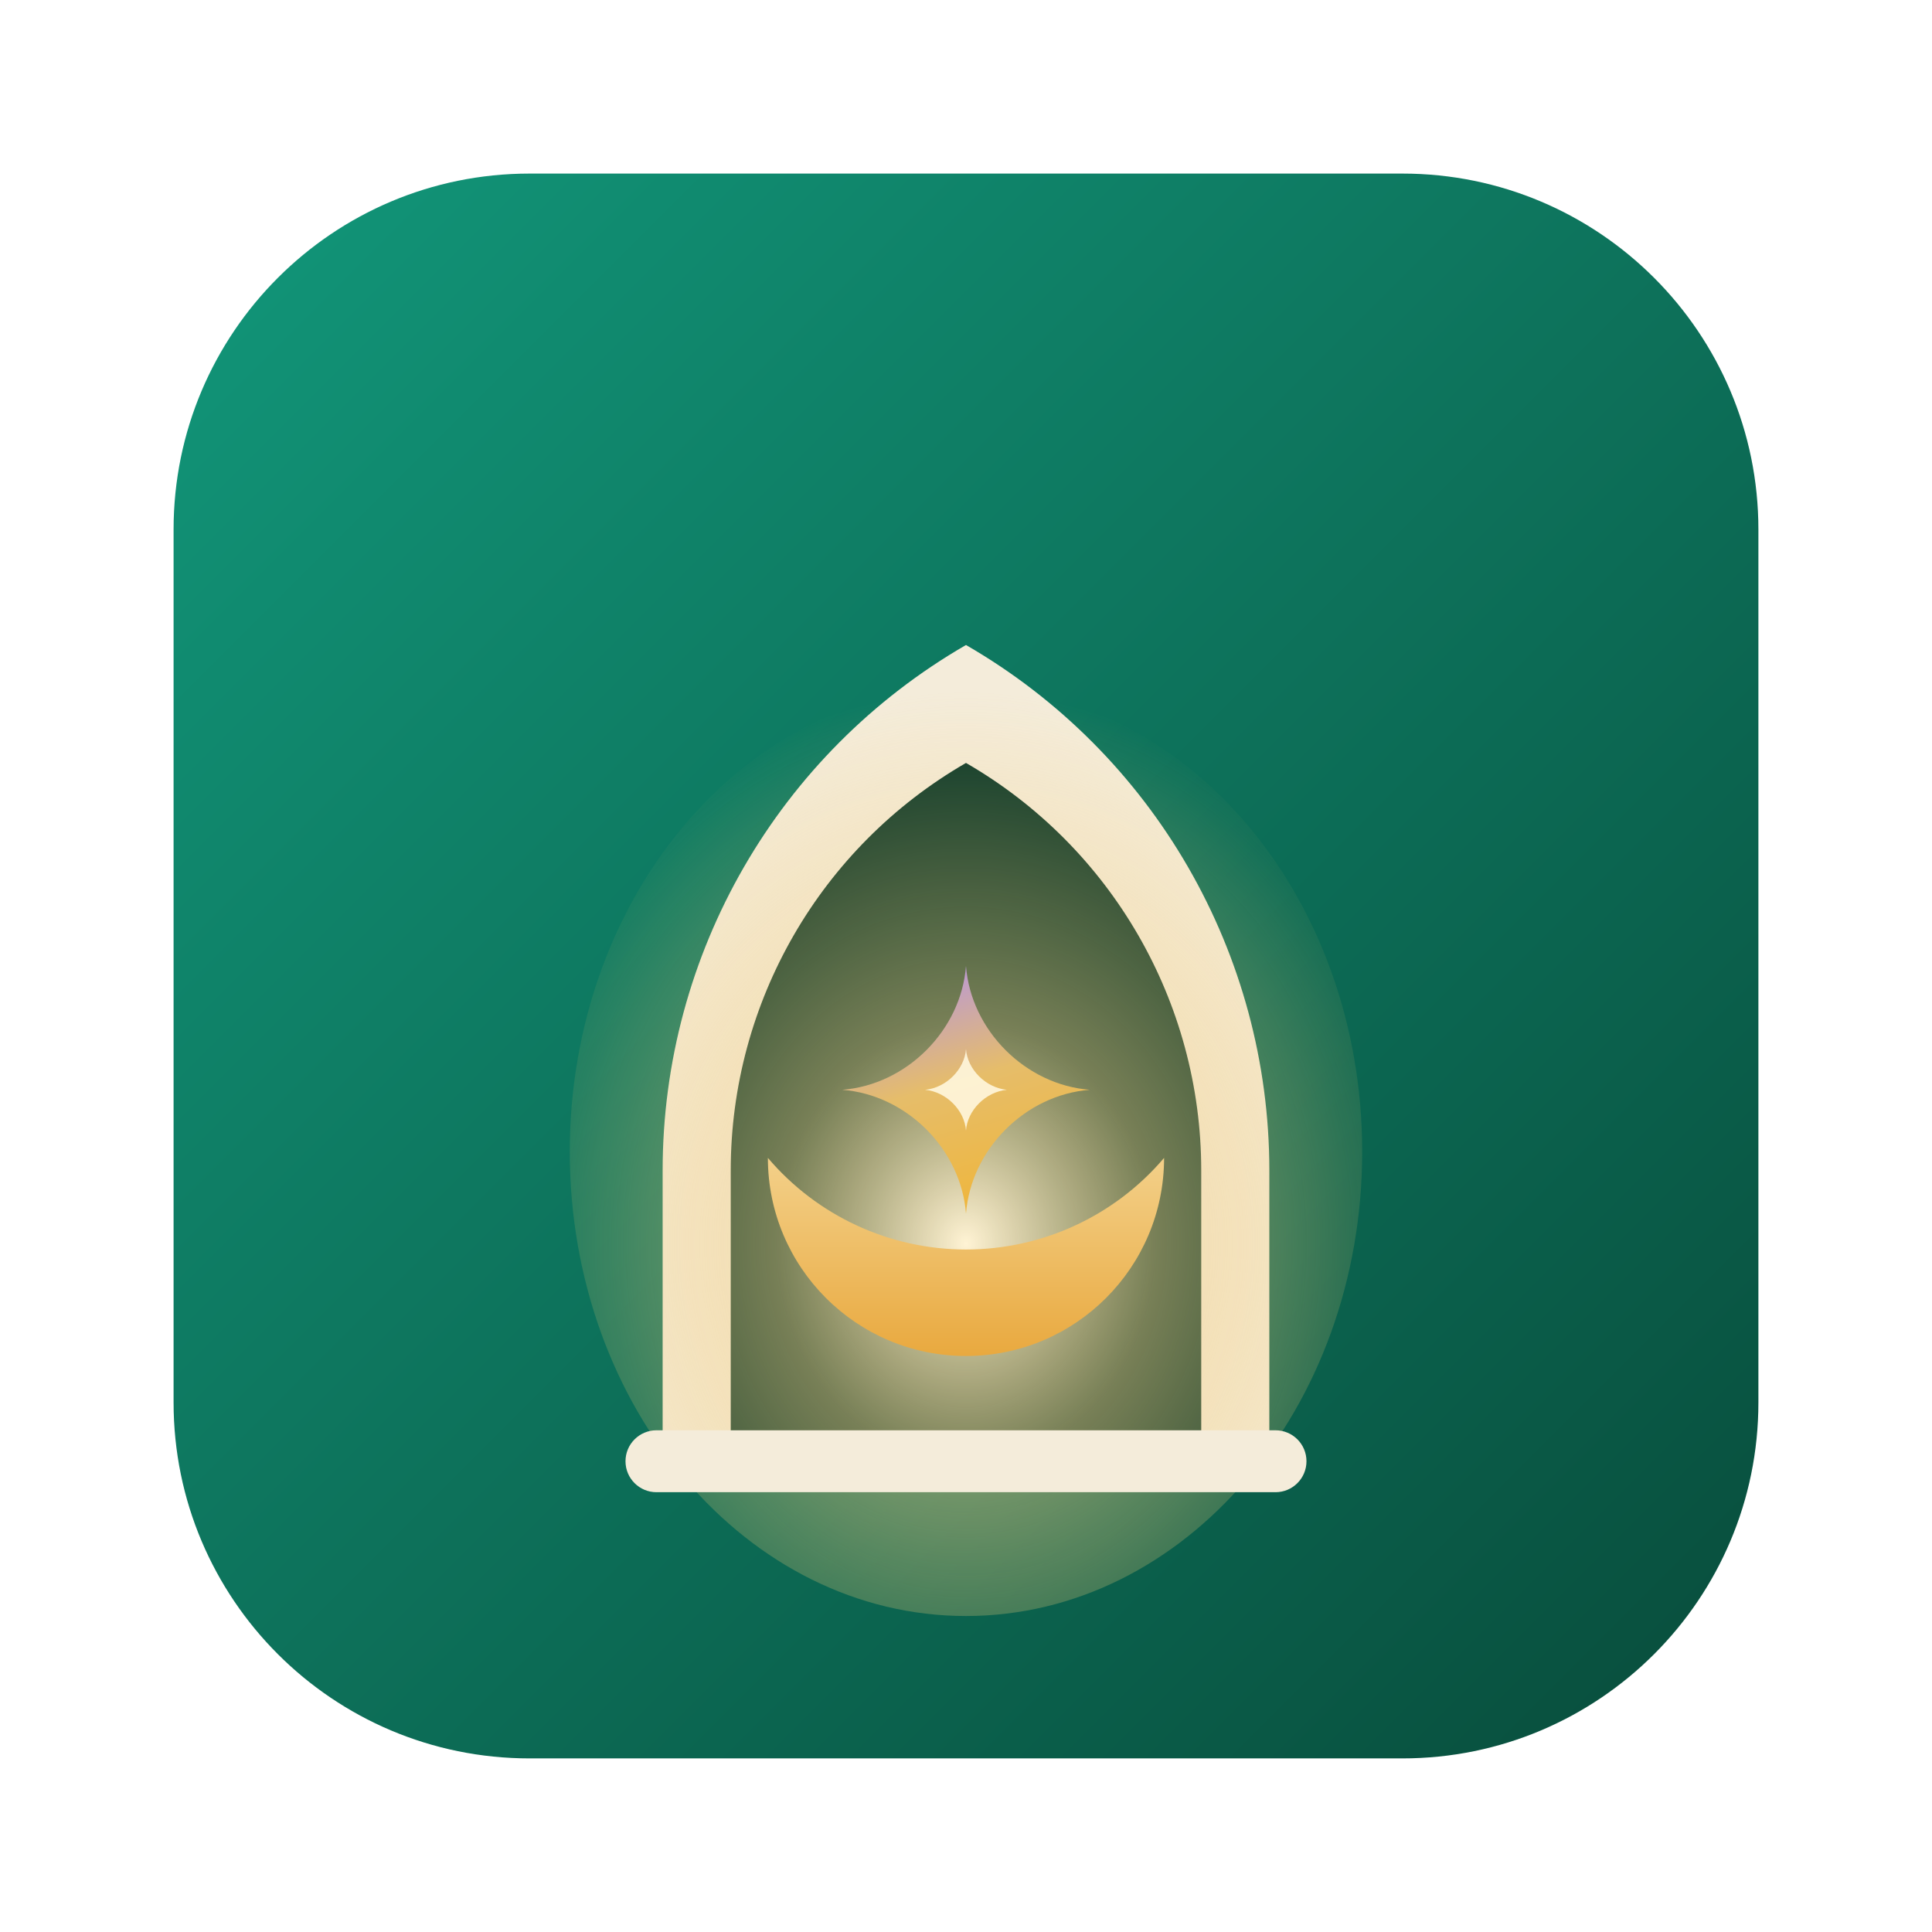
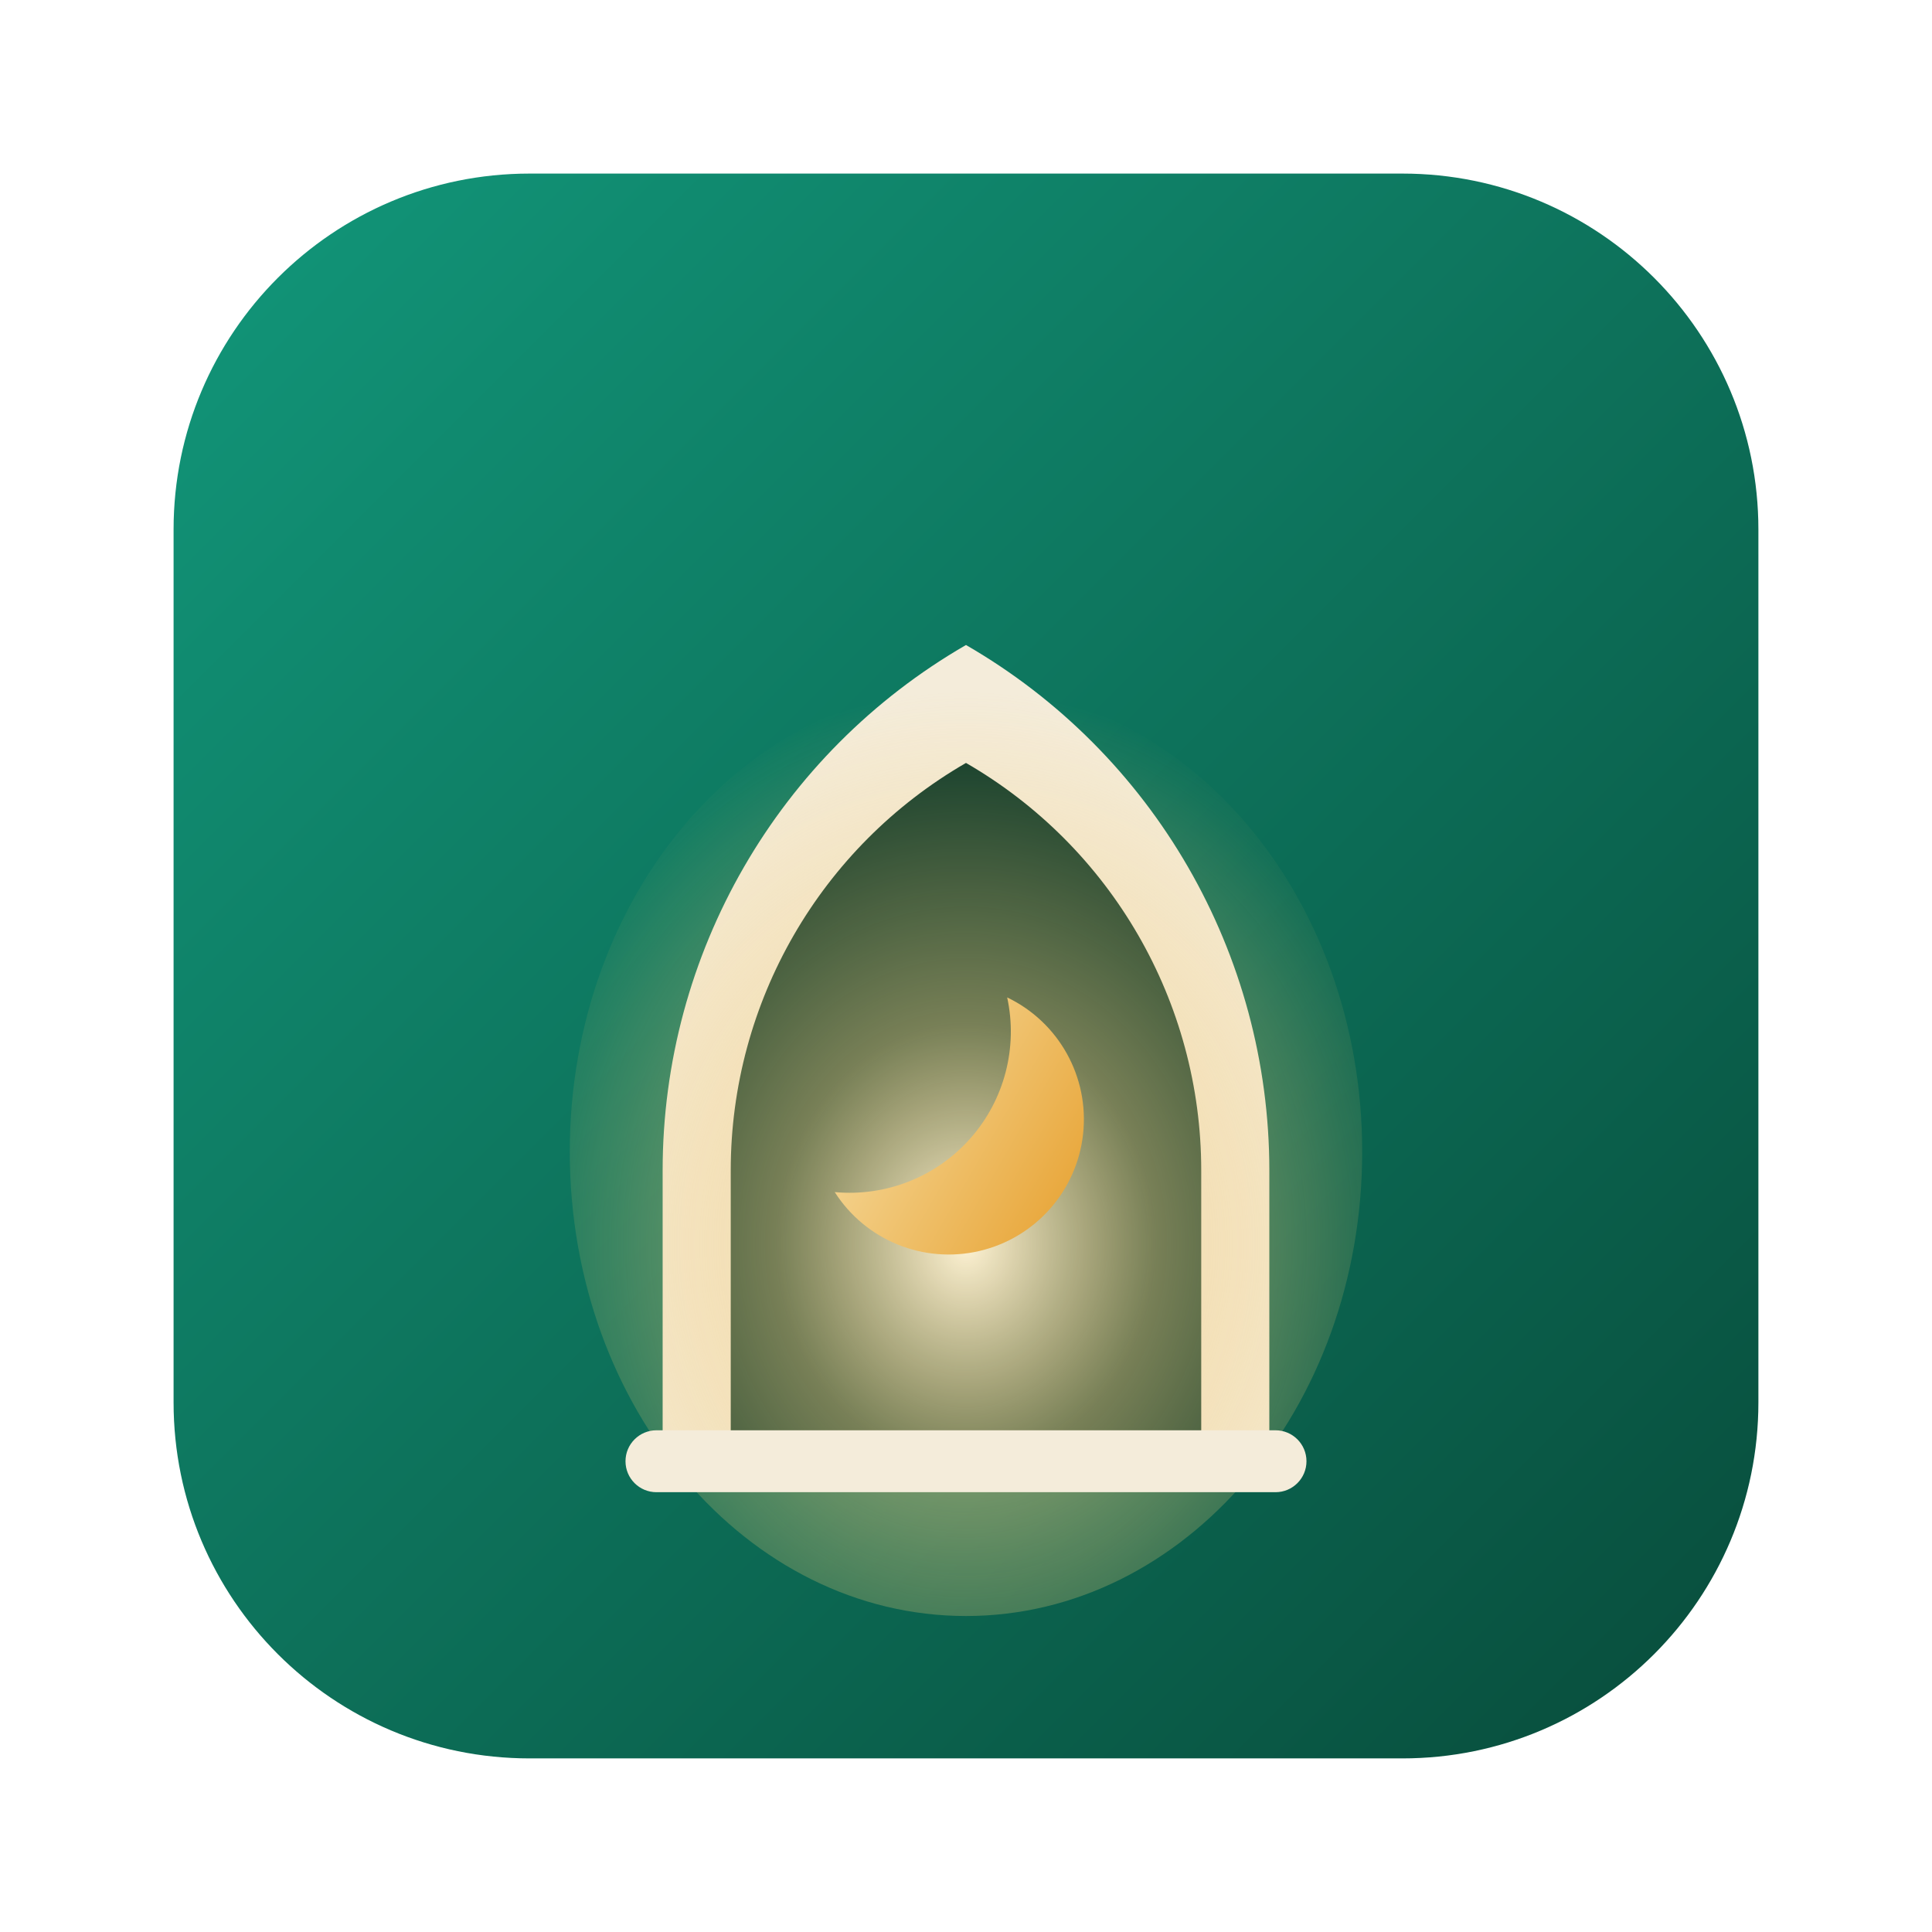
<svg xmlns="http://www.w3.org/2000/svg" viewBox="0 0 512 512">
  <defs>
    <linearGradient id="tile" x1="0" y1="0" x2="1" y2="1">
      <stop offset="0" stop-color="#12977a" />
      <stop offset="1" stop-color="#084c3b" />
    </linearGradient>
    <radialGradient id="halo" cx="0.5" cy="0.6" r="0.6">
      <stop offset="0" stop-color="#fff3d4" stop-opacity="1" />
      <stop offset="0.4" stop-color="#f3d089" stop-opacity="0.48" />
      <stop offset="1" stop-color="#f4c96a" stop-opacity="0" />
    </radialGradient>
-     <linearGradient id="spark" x1="0.2" y1="0" x2="0.5" y2="1">
-       <stop offset="0" stop-color="#b493e6" />
-       <stop offset="0.5" stop-color="#e6bd6a" />
-       <stop offset="1" stop-color="#efb63c" />
-     </linearGradient>
    <linearGradient id="hilal" x1="0" y1="0" x2="0" y2="1">
      <stop offset="0" stop-color="#f3d089" />
      <stop offset="1" stop-color="#e9a93f" />
    </linearGradient>
  </defs>
  <g transform="translate(46 46) scale(0.8203)">
    <rect width="512" height="512" rx="115" fill="url(#tile)" />
    <path fill="#f4ecda" d="M158 410 L158 322 A196 196 0 0 1 256 152.3 A196 196 0 0 1 354 322 L354 410 Z" />
    <path fill="#053528" d="M180 410 L180 322 A152 152 0 0 1 256 190.4 A152 152 0 0 1 332 322 L332 410 Z" />
    <ellipse cx="256" cy="316" rx="128" ry="150" fill="url(#halo)" />
-     <path fill="url(#hilal)" d="M192 318 A64 64 0 1 0 320 318 A84 84 0 0 1 192 318 Z" />
-     <g transform="translate(208 248) scale(4)">
-       <path fill="url(#spark)" d="M12 2C12.4 7.2 16.8 11.6 22 12C16.8 12.4 12.4 16.8 12 22C11.6 16.8 7.2 12.4 2 12C7.2 11.6 11.6 7.2 12 2Z" />
-     </g>
-     <g transform="translate(229.6 269.6) scale(2.2)">
-       <path fill="#fff7de" opacity="0.9" d="M12 6C12.2 9 14.9 11.7 18 12C14.9 12.3 12.2 15 12 18C11.8 15 9.1 12.3 6 12C9.1 11.7 11.8 9 12 6Z" />
+     <g transform="translate(256 306) scale(0.84) rotate(-60) translate(-167 -238)">
+       <path fill="url(#hilal)" d="M118 208 a52 52 0 1 0 98 20 a62 62 0 0 1 -98 -20 z" />
    </g>
    <rect x="146" y="406" width="220" height="20" rx="10" fill="#f4ecda" />
  </g>
</svg>
